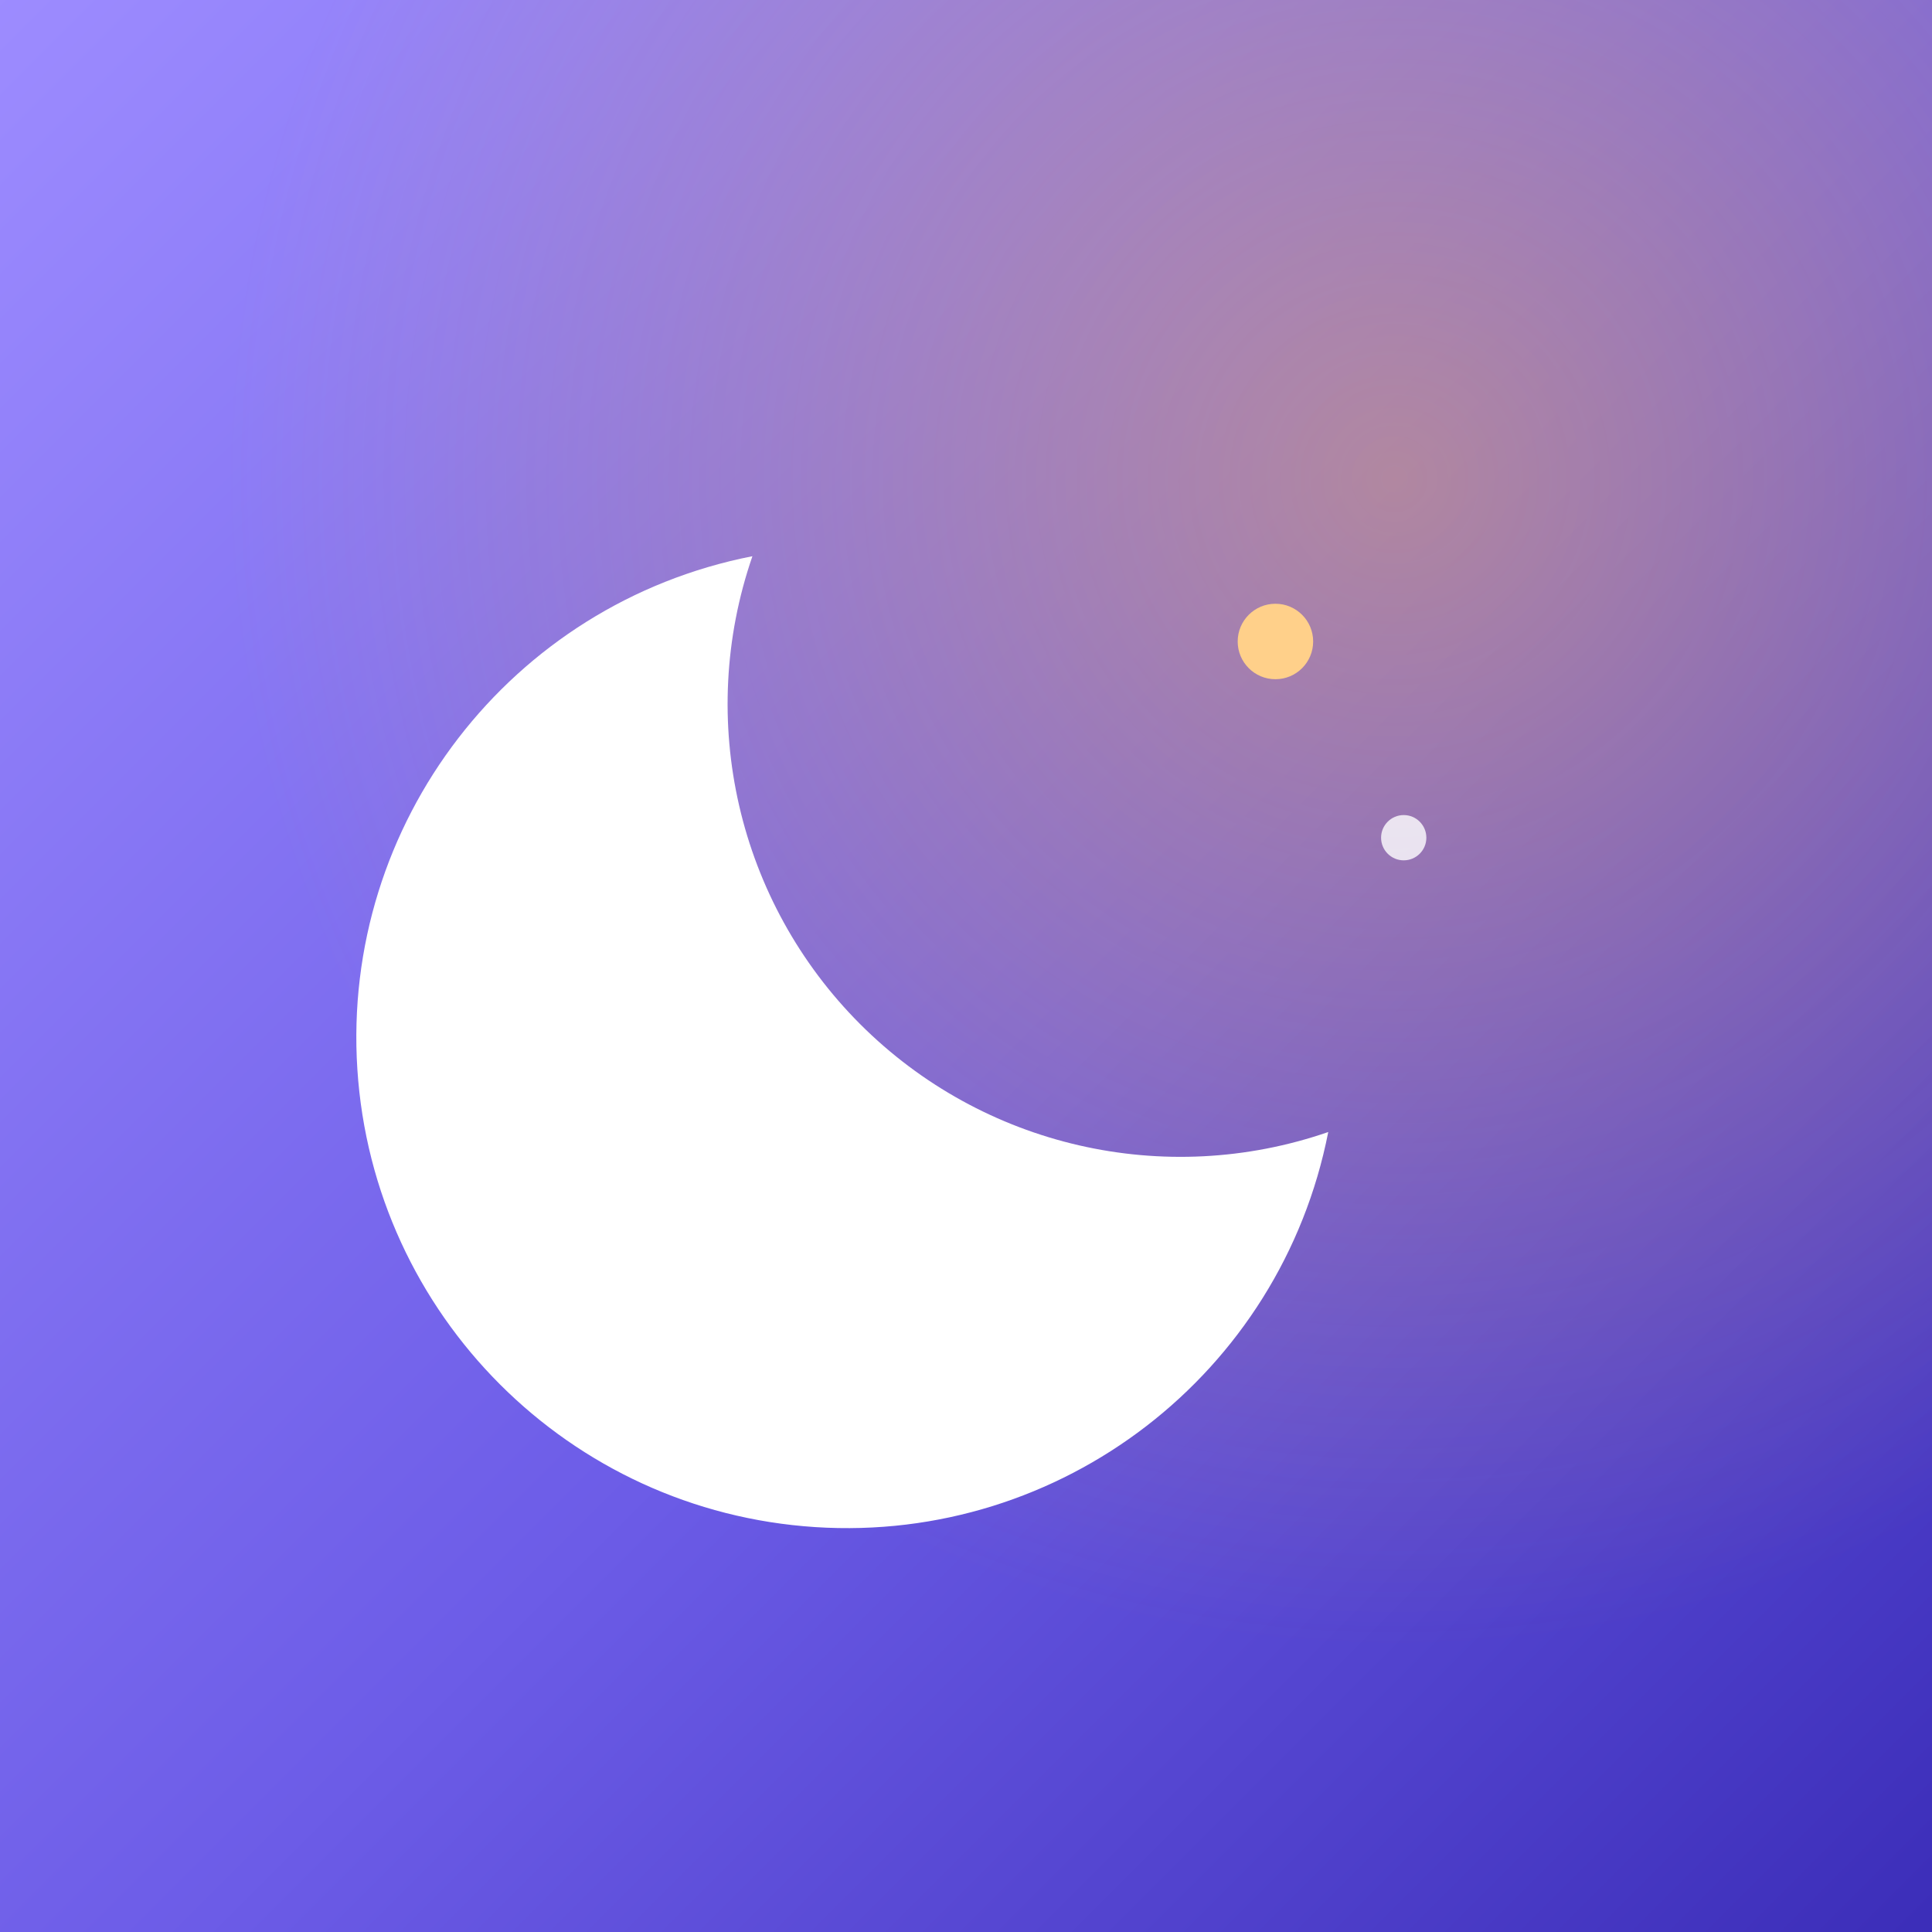
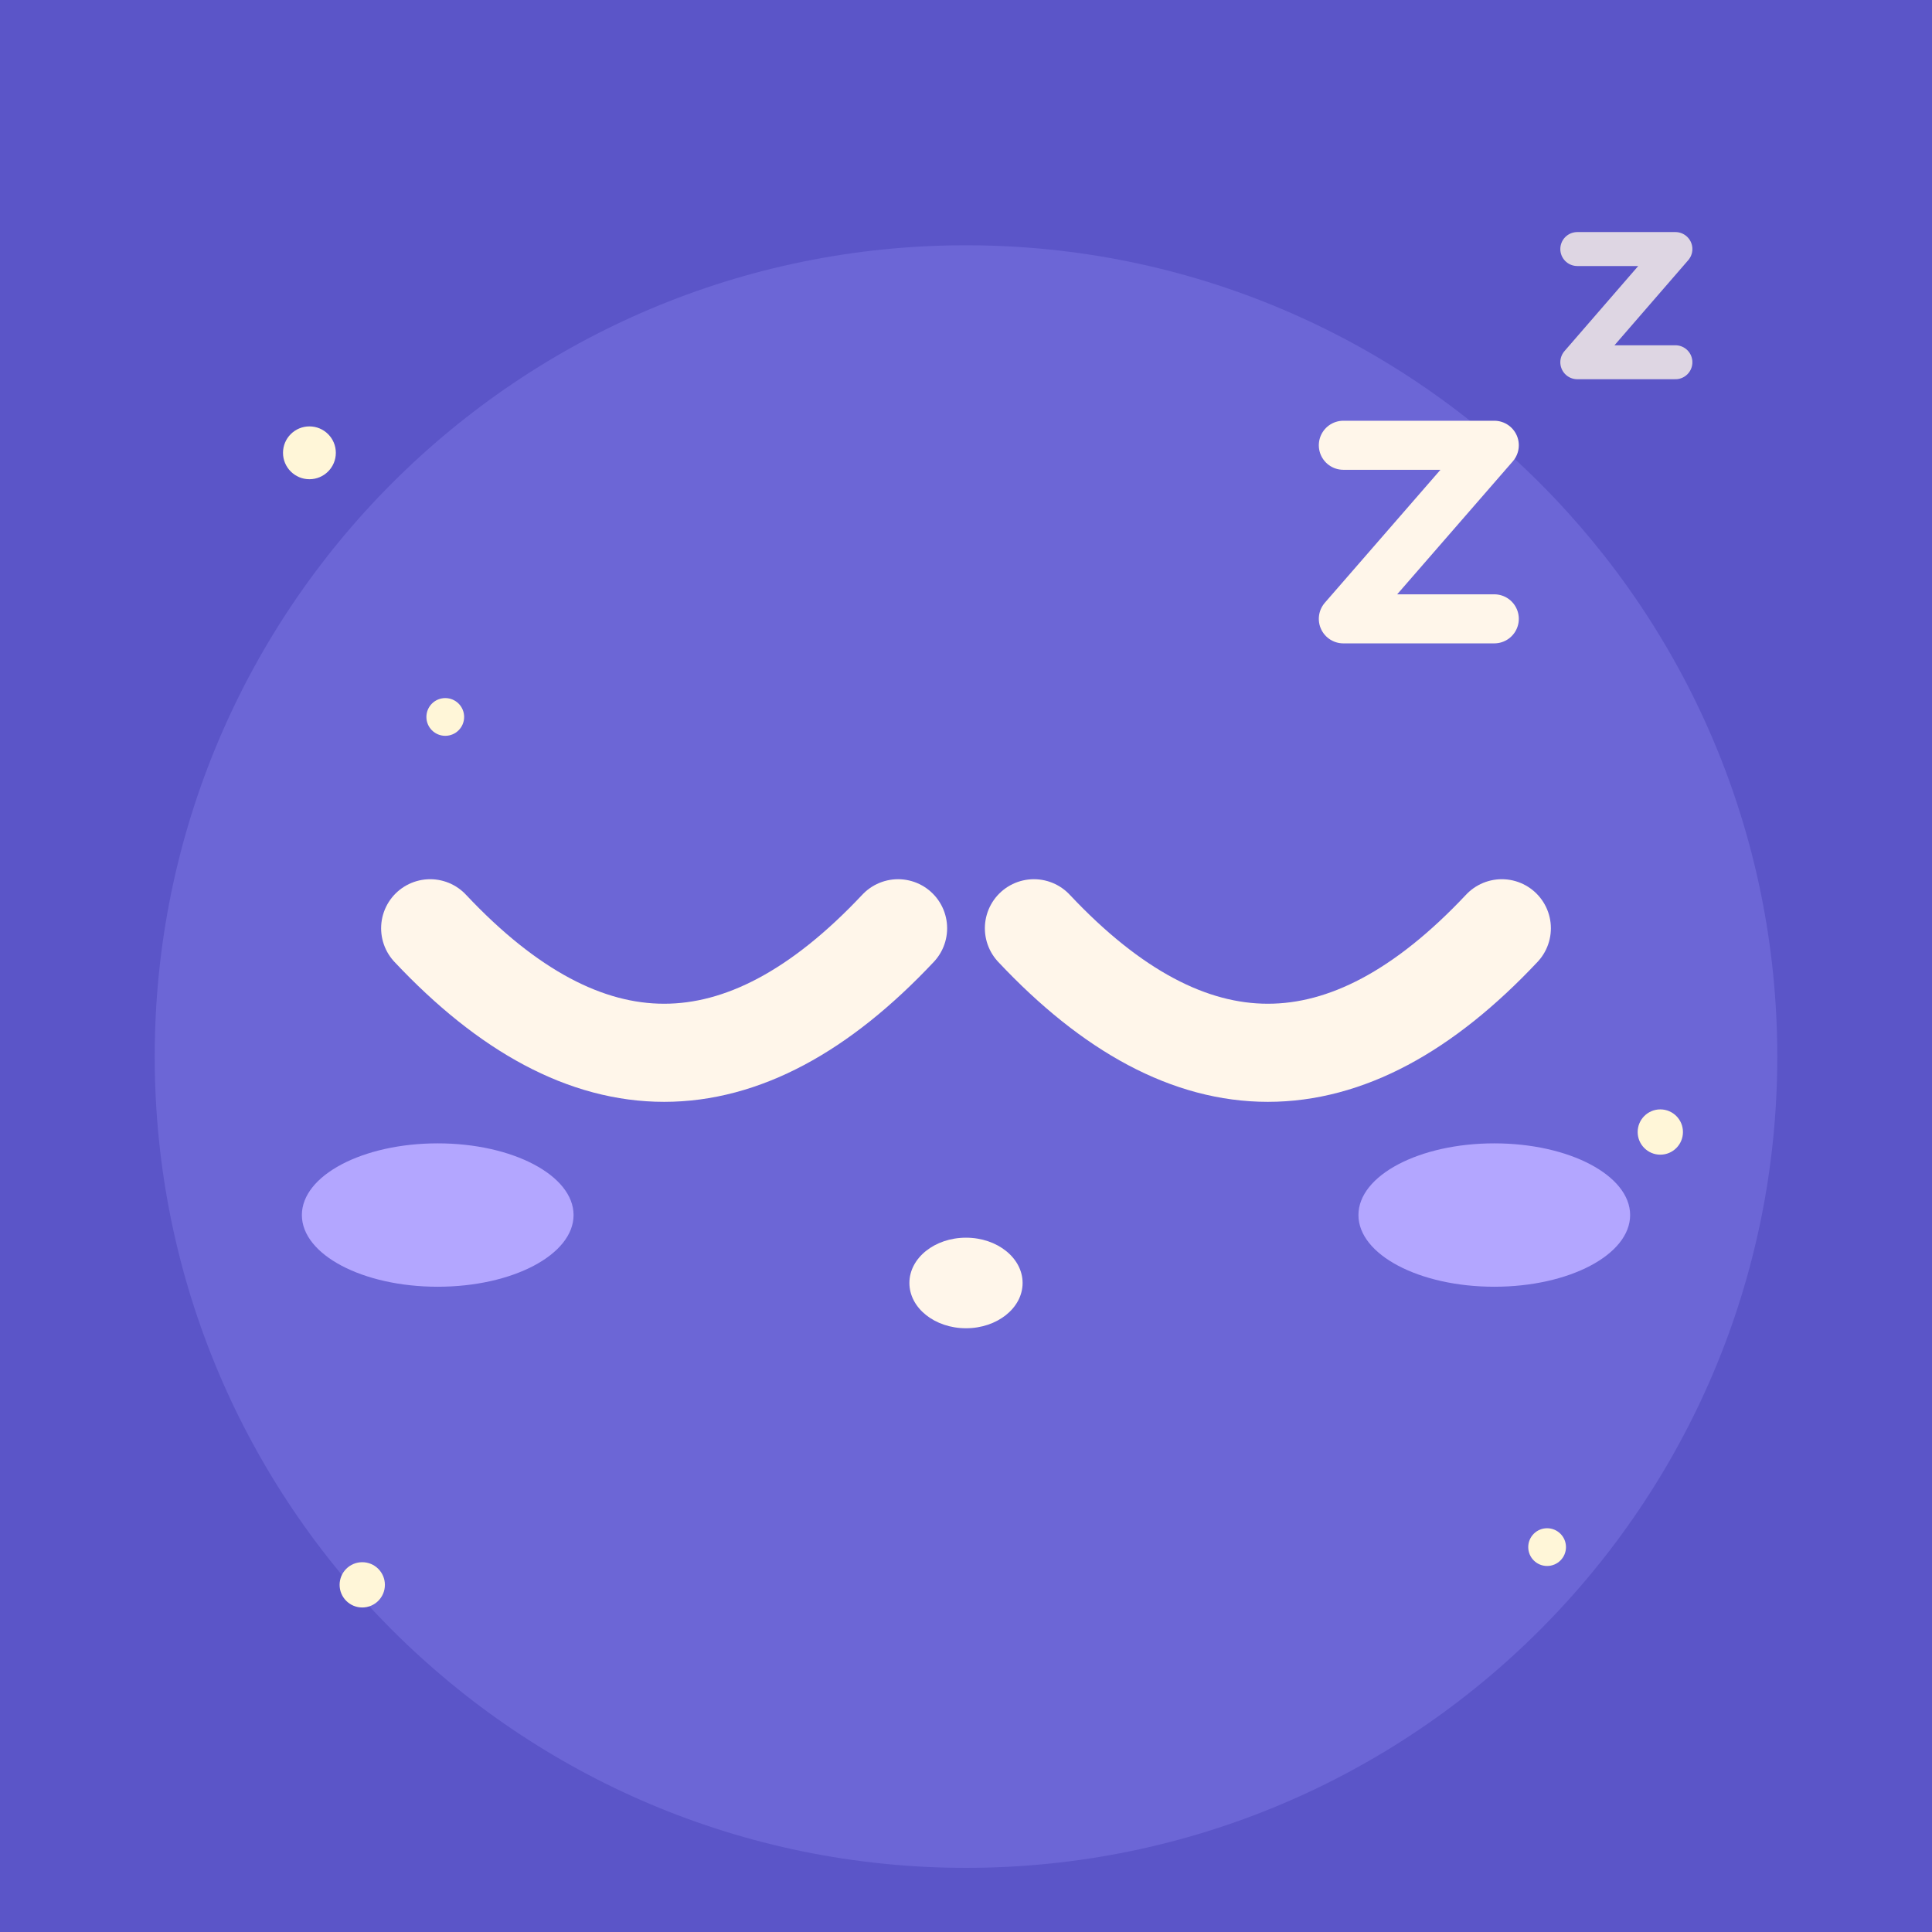
<svg xmlns="http://www.w3.org/2000/svg" viewBox="0 0 512 512">
-   <defs>
-     <linearGradient id="g" x1="0" y1="0" x2="1" y2="1">
-       <stop offset="0" stop-color="#9d8cff" />
-       <stop offset="0.55" stop-color="#6c5ce7" />
-       <stop offset="1" stop-color="#3b2db8" />
-     </linearGradient>
-     <radialGradient id="glow" cx="0.72" cy="0.25" r="0.6">
-       <stop offset="0" stop-color="#ffb547" stop-opacity="0.45" />
-       <stop offset="1" stop-color="#ffb547" stop-opacity="0" />
-     </radialGradient>
-   </defs>
-   <rect width="512" height="512" fill="url(#g)" />
-   <rect width="512" height="512" fill="url(#glow)" />
-   <path fill="#fff" d="M352 300a120 120 0 0 1-152.6-152.6A130 130 0 1 0 352 300Z" />
-   <circle cx="338" cy="170" r="10" fill="#ffd08a" />
-   <circle cx="372" cy="222" r="6" fill="#fff" opacity=".8" />
+   <rect width="512" height="512" fill="#5b55c8" />
+   <circle cx="256" cy="280" r="215" fill="#6c66d6" />
+   <g fill="#fff6d8">
+     <circle cx="82" cy="120" r="7" />
+     <circle cx="118" cy="190" r="5" />
+     <circle cx="440" cy="300" r="6" />
+     <circle cx="410" cy="410" r="5" />
+     <circle cx="96" cy="420" r="6" />
+   </g>
+   <g fill="#b3a6ff">
+     <ellipse cx="116" cy="322" rx="36" ry="19" />
+     <ellipse cx="396" cy="322" rx="36" ry="19" />
+   </g>
+   <g fill="none" stroke="#fff6ea" stroke-width="26" stroke-linecap="round" stroke-linejoin="round">
+     <path d="M114 246Q176 312 238 246" />
+     <path d="M274 246Q336 312 398 246" />
+   </g>
+   <ellipse cx="256" cy="340" rx="15" ry="12" fill="#fff6ea" />
+   <g fill="none" stroke="#fff6ea" stroke-linecap="round" stroke-linejoin="round">
+     <path d="M356 118h40l-40 46h40" stroke-width="13" />
+     <path d="M418 66h26l-26 30h26" stroke-width="9" opacity=".8" />
+   </g>
</svg>
